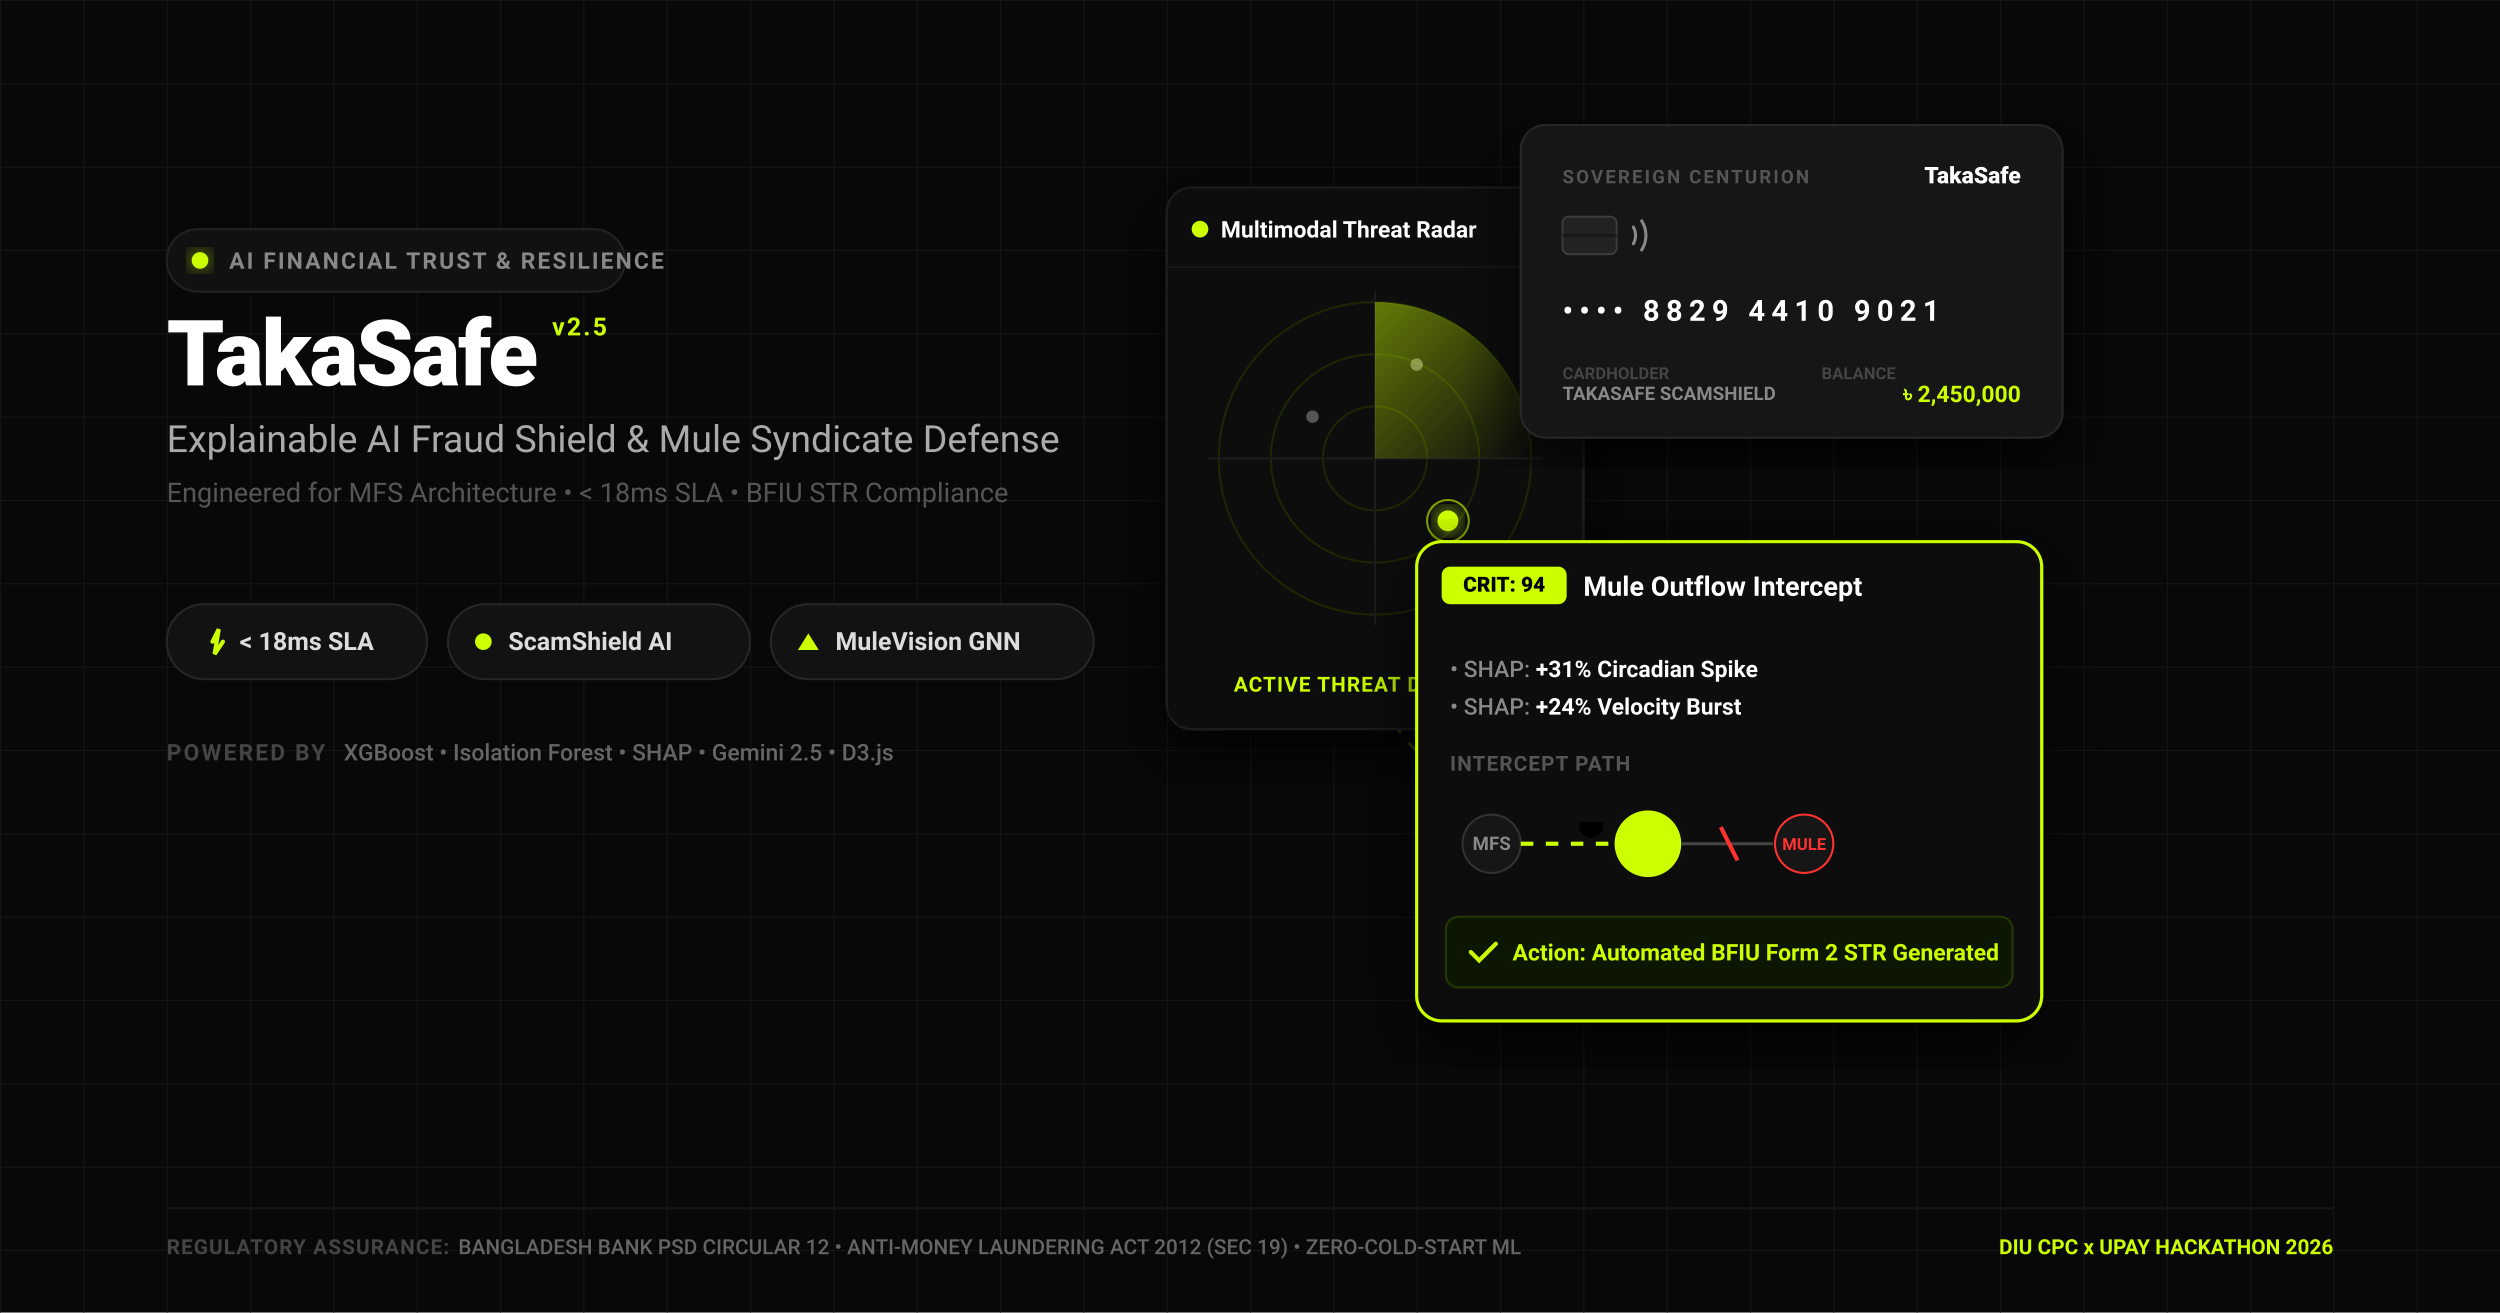
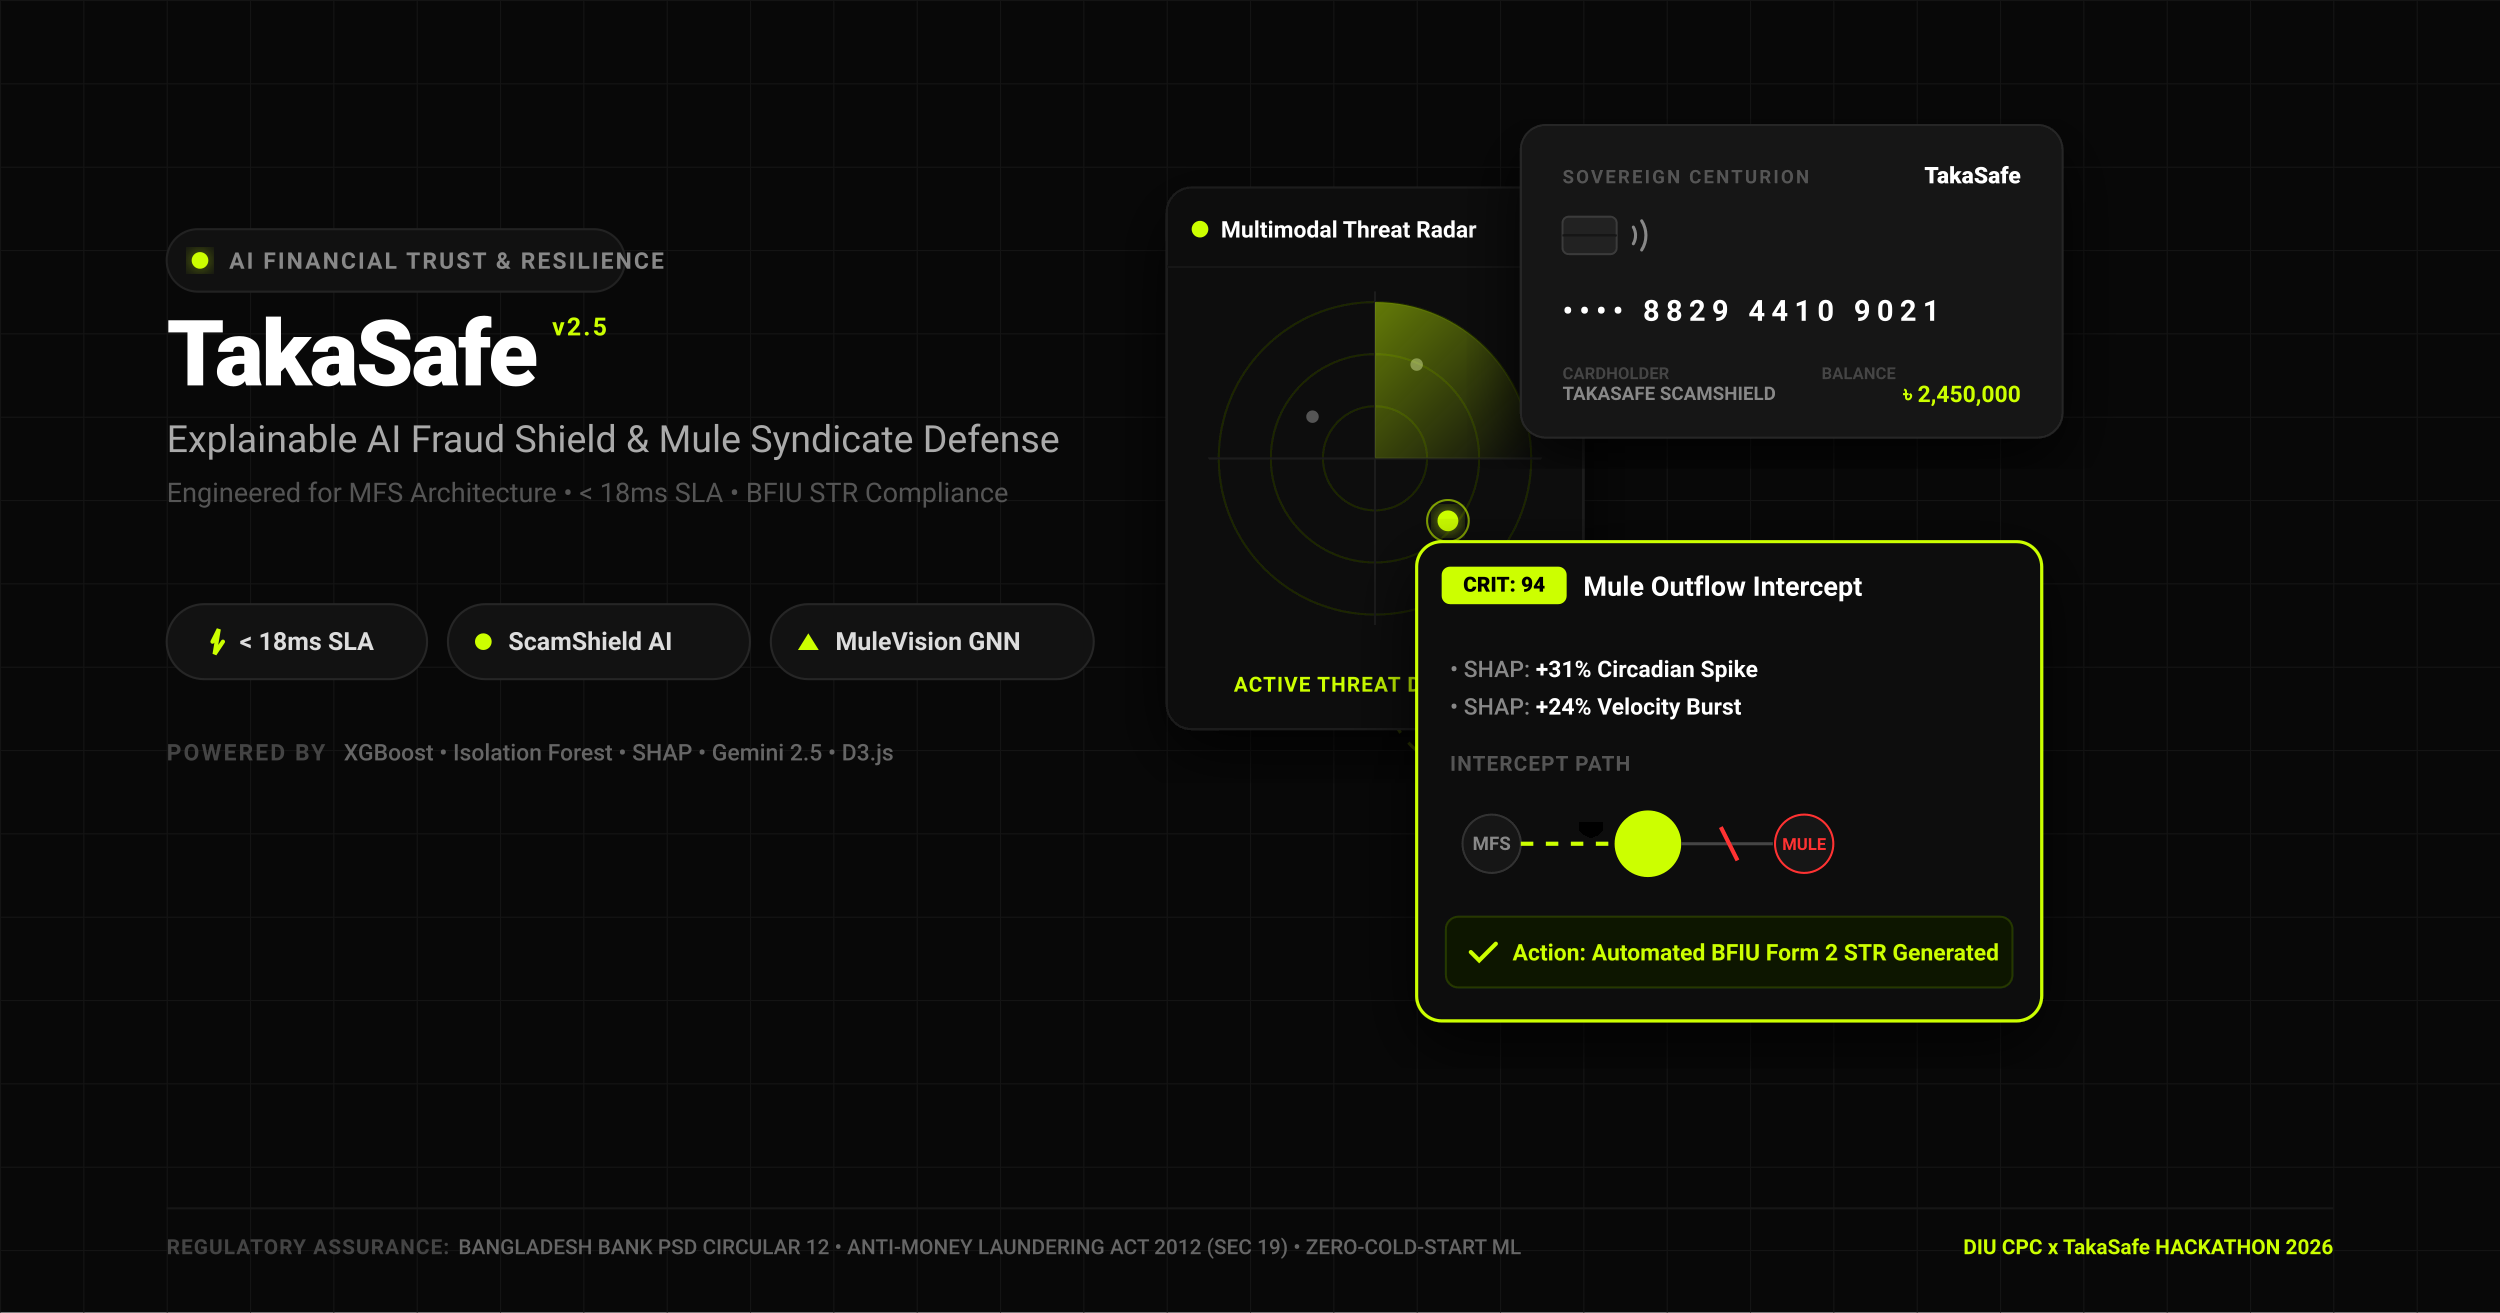
<svg xmlns="http://www.w3.org/2000/svg" viewBox="0 0 1200 630" width="100%" height="100%" style="background-color: #080808; font-family: -apple-system, BlinkMacSystemFont, 'Segoe UI', Roboto, Helvetica, Arial, sans-serif;">
  <defs>
    <pattern id="grid" width="40" height="40" patternUnits="userSpaceOnUse">
      <path d="M 40 0 L 0 0 0 40" fill="none" stroke="#141414" stroke-width="1" />
    </pattern>
    <filter id="glow" x="-30%" y="-30%" width="160%" height="160%">
      <feGaussianBlur stdDeviation="5" result="blur" />
      <feComposite in="SourceGraphic" in2="blur" operator="over" />
    </filter>
    <filter id="card-shadow" x="-10%" y="-10%" width="120%" height="120%">
      <feDropShadow dx="0" dy="12" stdDeviation="16" flood-color="#000000" flood-opacity="0.8" />
    </filter>
    <linearGradient id="sweep-gradient" x1="0%" y1="0%" x2="100%" y2="100%">
      <stop offset="0%" stop-color="#ccff00" stop-opacity="0.45" />
      <stop offset="100%" stop-color="#ccff00" stop-opacity="0" />
    </linearGradient>
    <style>
      /* Radar Sweep Spin Animation around Center (660, 220) */
      @keyframes radar-spin {
        from { transform: rotate(0deg); }
        to { transform: rotate(360deg); }
      }
      
      /* Threat Node Pulsing */
      @keyframes threat-pulse {
        0%, 100% { r: 5px; opacity: 1; }
        50% { r: 8px; opacity: 0.4; }
      }

      /* Mule Intercept Flow Lines */
      @keyframes dash-flow {
        from { stroke-dashoffset: 24; }
        to { stroke-dashoffset: 0; }
      }

      /* Intercept Shield Glow */
      @keyframes shield-glow {
        0%, 100% { filter: drop-shadow(0px 0px 4px #ccff00); }
        50% { filter: drop-shadow(0px 0px 10px #ccff00); }
      }

      /* NFC Contactless Wave Signal */
      @keyframes wave-pulse {
        0%, 100% { opacity: 0.2; stroke: #666666; }
        50% { opacity: 1; stroke: #ccff00; }
      }

      .radar-sweep-element {
        animation: radar-spin 3s linear infinite;
        transform-origin: 660px 220px;
      }

      .threat-node {
        animation: threat-pulse 1.8s infinite ease-in-out;
      }

      .flow-path {
        stroke-dasharray: 6 6;
        animation: dash-flow 1s linear infinite;
      }

      .intercept-shield {
        animation: shield-glow 2s infinite;
      }

      .wave-1 { animation: wave-pulse 1.5s infinite 0s; }
      .wave-2 { animation: wave-pulse 1.5s infinite 0.3s; }
    </style>
  </defs>
  <rect width="1200" height="630" fill="#080808" />
  <rect width="1200" height="630" fill="url(#grid)" />
  <g transform="translate(80, 0)">
    <g transform="translate(0, 110)">
      <rect x="0" y="0" width="220" height="30" rx="15" fill="#111111" stroke="#222222" stroke-width="1" />
      <circle cx="16" cy="15" r="4" fill="#ccff00" filter="url(#glow)" />
      <text x="30" y="19" fill="#888888" font-size="11" font-weight="600" letter-spacing="1">AI FINANCIAL TRUST &amp; RESILIENCE</text>
    </g>
    <g transform="translate(0, 185)">
      <text x="0" y="0" fill="#ffffff" font-size="44" font-weight="800" letter-spacing="-1">TakaSafe</text>
      <text x="185" y="-24" fill="#ccff00" font-size="12" font-weight="700" letter-spacing="1">v2.5</text>
      <text x="0" y="32" fill="#aaaaaa" font-size="18" font-weight="400">Explainable AI Fraud Shield &amp; Mule Syndicate Defense</text>
      <text x="0" y="56" fill="#555555" font-size="13" font-weight="400">Engineered for MFS Architecture • &lt; 18ms SLA • BFIU STR Compliance</text>
    </g>
    <g transform="translate(0, 290)">
      <rect x="0" y="0" width="125" height="36" rx="18" fill="#121212" stroke="#262626" stroke-width="1" />
      <path d="M 22 18 L 25 12 L 23 24 L 27 18" stroke="#ccff00" stroke-width="2" fill="none" stroke-linecap="round" />
      <text x="35" y="22" fill="#dddddd" font-size="12" font-weight="600">&lt; 18ms SLA</text>
      <rect x="135" y="0" width="145" height="36" rx="18" fill="#121212" stroke="#262626" stroke-width="1" />
      <circle cx="152" cy="18" r="4" fill="#ccff00" />
      <text x="164" y="22" fill="#dddddd" font-size="12" font-weight="600">ScamShield AI</text>
      <rect x="290" y="0" width="155" height="36" rx="18" fill="#121212" stroke="#262626" stroke-width="1" />
      <polygon points="308,14 313,22 303,22" fill="#ccff00" />
      <text x="321" y="22" fill="#dddddd" font-size="12" font-weight="600">MuleVision GNN</text>
    </g>
    <g transform="translate(0, 365)">
      <text x="0" y="0" fill="#444444" font-size="11" font-weight="600" letter-spacing="1">POWERED BY</text>
      <text x="85" y="0" fill="#666666" font-size="11" font-weight="500">XGBoost • Isolation Forest • SHAP • Gemini 2.5 • D3.js</text>
    </g>
  </g>
  <path d="M 660 300 C 660 350, 680 370, 710 370" fill="none" stroke="#ccff00" stroke-width="1.5" class="flow-path" opacity="0.4" />
  <g transform="translate(560, 90)" filter="url(#card-shadow)">
    <rect x="0" y="0" width="200" height="260" rx="12" fill="#0d0d0d" stroke="#1f1f1f" stroke-width="1" />
    <circle cx="16" cy="20" r="4" fill="#ccff00" />
    <text x="26" y="24" fill="#ffffff" font-size="11" font-weight="700">Multimodal Threat Radar</text>
    <line x1="0" y1="38" x2="200" y2="38" stroke="#161616" stroke-width="1" />
    <g transform="translate(100, 130)">
      <circle cx="0" cy="0" r="75" fill="none" stroke="#1e2605" stroke-width="1" />
      <circle cx="0" cy="0" r="50" fill="none" stroke="#1e2605" stroke-width="1" />
      <circle cx="0" cy="0" r="25" fill="none" stroke="#1e2605" stroke-width="1" />
      <line x1="-80" y1="0" x2="80" y2="0" stroke="#1a1a1a" stroke-width="1" />
      <line x1="0" y1="-80" x2="0" y2="80" stroke="#1a1a1a" stroke-width="1" />
      <circle cx="-30" cy="-20" r="3" fill="#ffffff" opacity="0.3" />
      <circle cx="20" cy="-45" r="3" fill="#ffffff" opacity="0.4" />
      <circle cx="35" cy="30" r="5" fill="#ccff00" class="threat-node" filter="url(#glow)" />
      <circle cx="35" cy="30" r="10" fill="none" stroke="#ccff00" stroke-width="1" opacity="0.6" />
    </g>
    <text x="100" y="242" text-anchor="middle" fill="#ccff00" font-size="10" font-weight="700" letter-spacing="0.5">ACTIVE THREAT DETECTED</text>
  </g>
  <g class="radar-sweep-element">
    <path d="M 660 220 L 735 220 A 75 75 0 0 0 660 145 Z" fill="url(#sweep-gradient)" />
    <line x1="660" y1="220" x2="735" y2="220" stroke="#ccff00" stroke-width="1.5" filter="url(#glow)" />
  </g>
  <g transform="translate(730, 60)" filter="url(#card-shadow)">
    <rect x="0" y="0" width="260" height="150" rx="12" fill="#121212" stroke="#282828" stroke-width="1" />
    <text x="20" y="28" fill="#555555" font-size="9" font-weight="700" letter-spacing="1">SOVEREIGN CENTURION</text>
    <text x="240" y="28" fill="#ffffff" font-size="11" font-weight="800" text-anchor="end">TakaSafe</text>
    <rect x="20" y="44" width="26" height="18" rx="3" fill="#222222" stroke="#3a3a3a" stroke-width="1" />
    <line x1="20" y1="53" x2="46" y2="53" stroke="#121212" stroke-width="1" />
    <g transform="translate(52, 45)">
      <path d="M 2 4 A 8 8 0 0 1 2 12" fill="none" stroke="#888888" stroke-width="1.5" stroke-linecap="round" class="wave-1" />
      <path d="M 6 1 A 13 13 0 0 1 6 15" fill="none" stroke="#888888" stroke-width="1.5" stroke-linecap="round" class="wave-2" />
    </g>
    <text x="20" y="94" fill="#ffffff" font-size="14" font-weight="600" letter-spacing="3">•••• 8829 4410 9021</text>
    <text x="20" y="122" fill="#444444" font-size="8" font-weight="600">CARDHOLDER</text>
    <text x="20" y="132" fill="#888888" font-size="9" font-weight="600">TAKASAFE SCAMSHIELD</text>
    <text x="180" y="122" fill="#444444" font-size="8" font-weight="600" text-anchor="end">BALANCE</text>
    <text x="240" y="133" fill="#ccff00" font-size="11" font-weight="700" text-anchor="end">৳ 2,450,000</text>
  </g>
  <g transform="translate(680, 260)" filter="url(#card-shadow)">
    <rect x="0" y="0" width="300" height="230" rx="12" fill="#0a0a0a" stroke="#ccff00" stroke-width="1.5" />
    <rect x="12" y="12" width="60" height="18" rx="4" fill="#ccff00" />
    <text x="42" y="24" fill="#000000" font-size="10" font-weight="800" text-anchor="middle">CRIT: 94</text>
    <text x="80" y="26" fill="#ffffff" font-size="13" font-weight="700">Mule Outflow Intercept</text>
    <g transform="translate(16, 55)">
      <text x="0" y="10" fill="#888888" font-size="11" font-weight="500">• SHAP: <tspan fill="#ffffff" font-weight="700">+31% Circadian Spike</tspan>
      </text>
      <text x="0" y="28" fill="#888888" font-size="11" font-weight="500">• SHAP: <tspan fill="#ffffff" font-weight="700">+24% Velocity Burst</tspan>
      </text>
    </g>
    <g transform="translate(16, 110)">
      <text x="0" y="0" fill="#555555" font-size="10" font-weight="700" letter-spacing="0.5">INTERCEPT PATH</text>
      <g transform="translate(0, 15)">
        <circle cx="20" cy="20" r="14" fill="#141414" stroke="#333333" stroke-width="1" />
        <text x="20" y="23" fill="#888888" font-size="9" font-weight="700" text-anchor="middle">MFS</text>
        <line x1="34" y1="20" x2="80" y2="20" stroke="#ccff00" stroke-width="2" class="flow-path" />
        <circle cx="95" cy="20" r="16" fill="#ccff00" class="intercept-shield" />
        <path d="M 91 15 L 99 15 L 99 20 C 99 24 91 26 91 26 C 91 26 83 24 83 20 L 83 15 Z" fill="#000000" transform="translate(4, -1) scale(0.7)" />
        <line x1="111" y1="20" x2="155" y2="20" stroke="#444444" stroke-width="1.5" />
        <line x1="130" y1="12" x2="138" y2="28" stroke="#ff3333" stroke-width="2" />
        <circle cx="170" cy="20" r="14" fill="#141414" stroke="#ff3333" stroke-width="1" />
        <text x="170" y="23" fill="#ff3333" font-size="8" font-weight="700" text-anchor="middle">MULE</text>
      </g>
    </g>
    <g transform="translate(14, 180)">
      <rect x="0" y="0" width="272" height="34" rx="6" fill="#111803" stroke="#253805" stroke-width="1" />
      <path d="M 12 17 L 16 21 L 24 13" fill="none" stroke="#ccff00" stroke-width="2" stroke-linecap="round" />
      <text x="32" y="21" fill="#ccff00" font-size="11" font-weight="700">Action: Automated BFIU Form 2 STR Generated</text>
    </g>
  </g>
  <g transform="translate(80, 580)">
    <line x1="0" y1="0" x2="1040" y2="0" stroke="#161616" stroke-width="1" />
    <text x="0" y="22" fill="#444444" font-size="10" font-weight="600" letter-spacing="0.5">REGULATORY ASSURANCE:</text>
    <text x="140" y="22" fill="#666666" font-size="10" font-weight="500">BANGLADESH BANK PSD CIRCULAR 12 • ANTI-MONEY LAUNDERING ACT 2012 (SEC 19) • ZERO-COLD-START ML</text>
-     <text x="1040" y="22" fill="#ccff00" font-size="10" font-weight="700" text-anchor="end">DIU CPC x UPAY HACKATHON 2026</text>
+     <text x="1040" y="22" fill="#ccff00" font-size="10" font-weight="700" text-anchor="end">DIU CPC x TakaSafe HACKATHON 2026</text>
  </g>
</svg>
